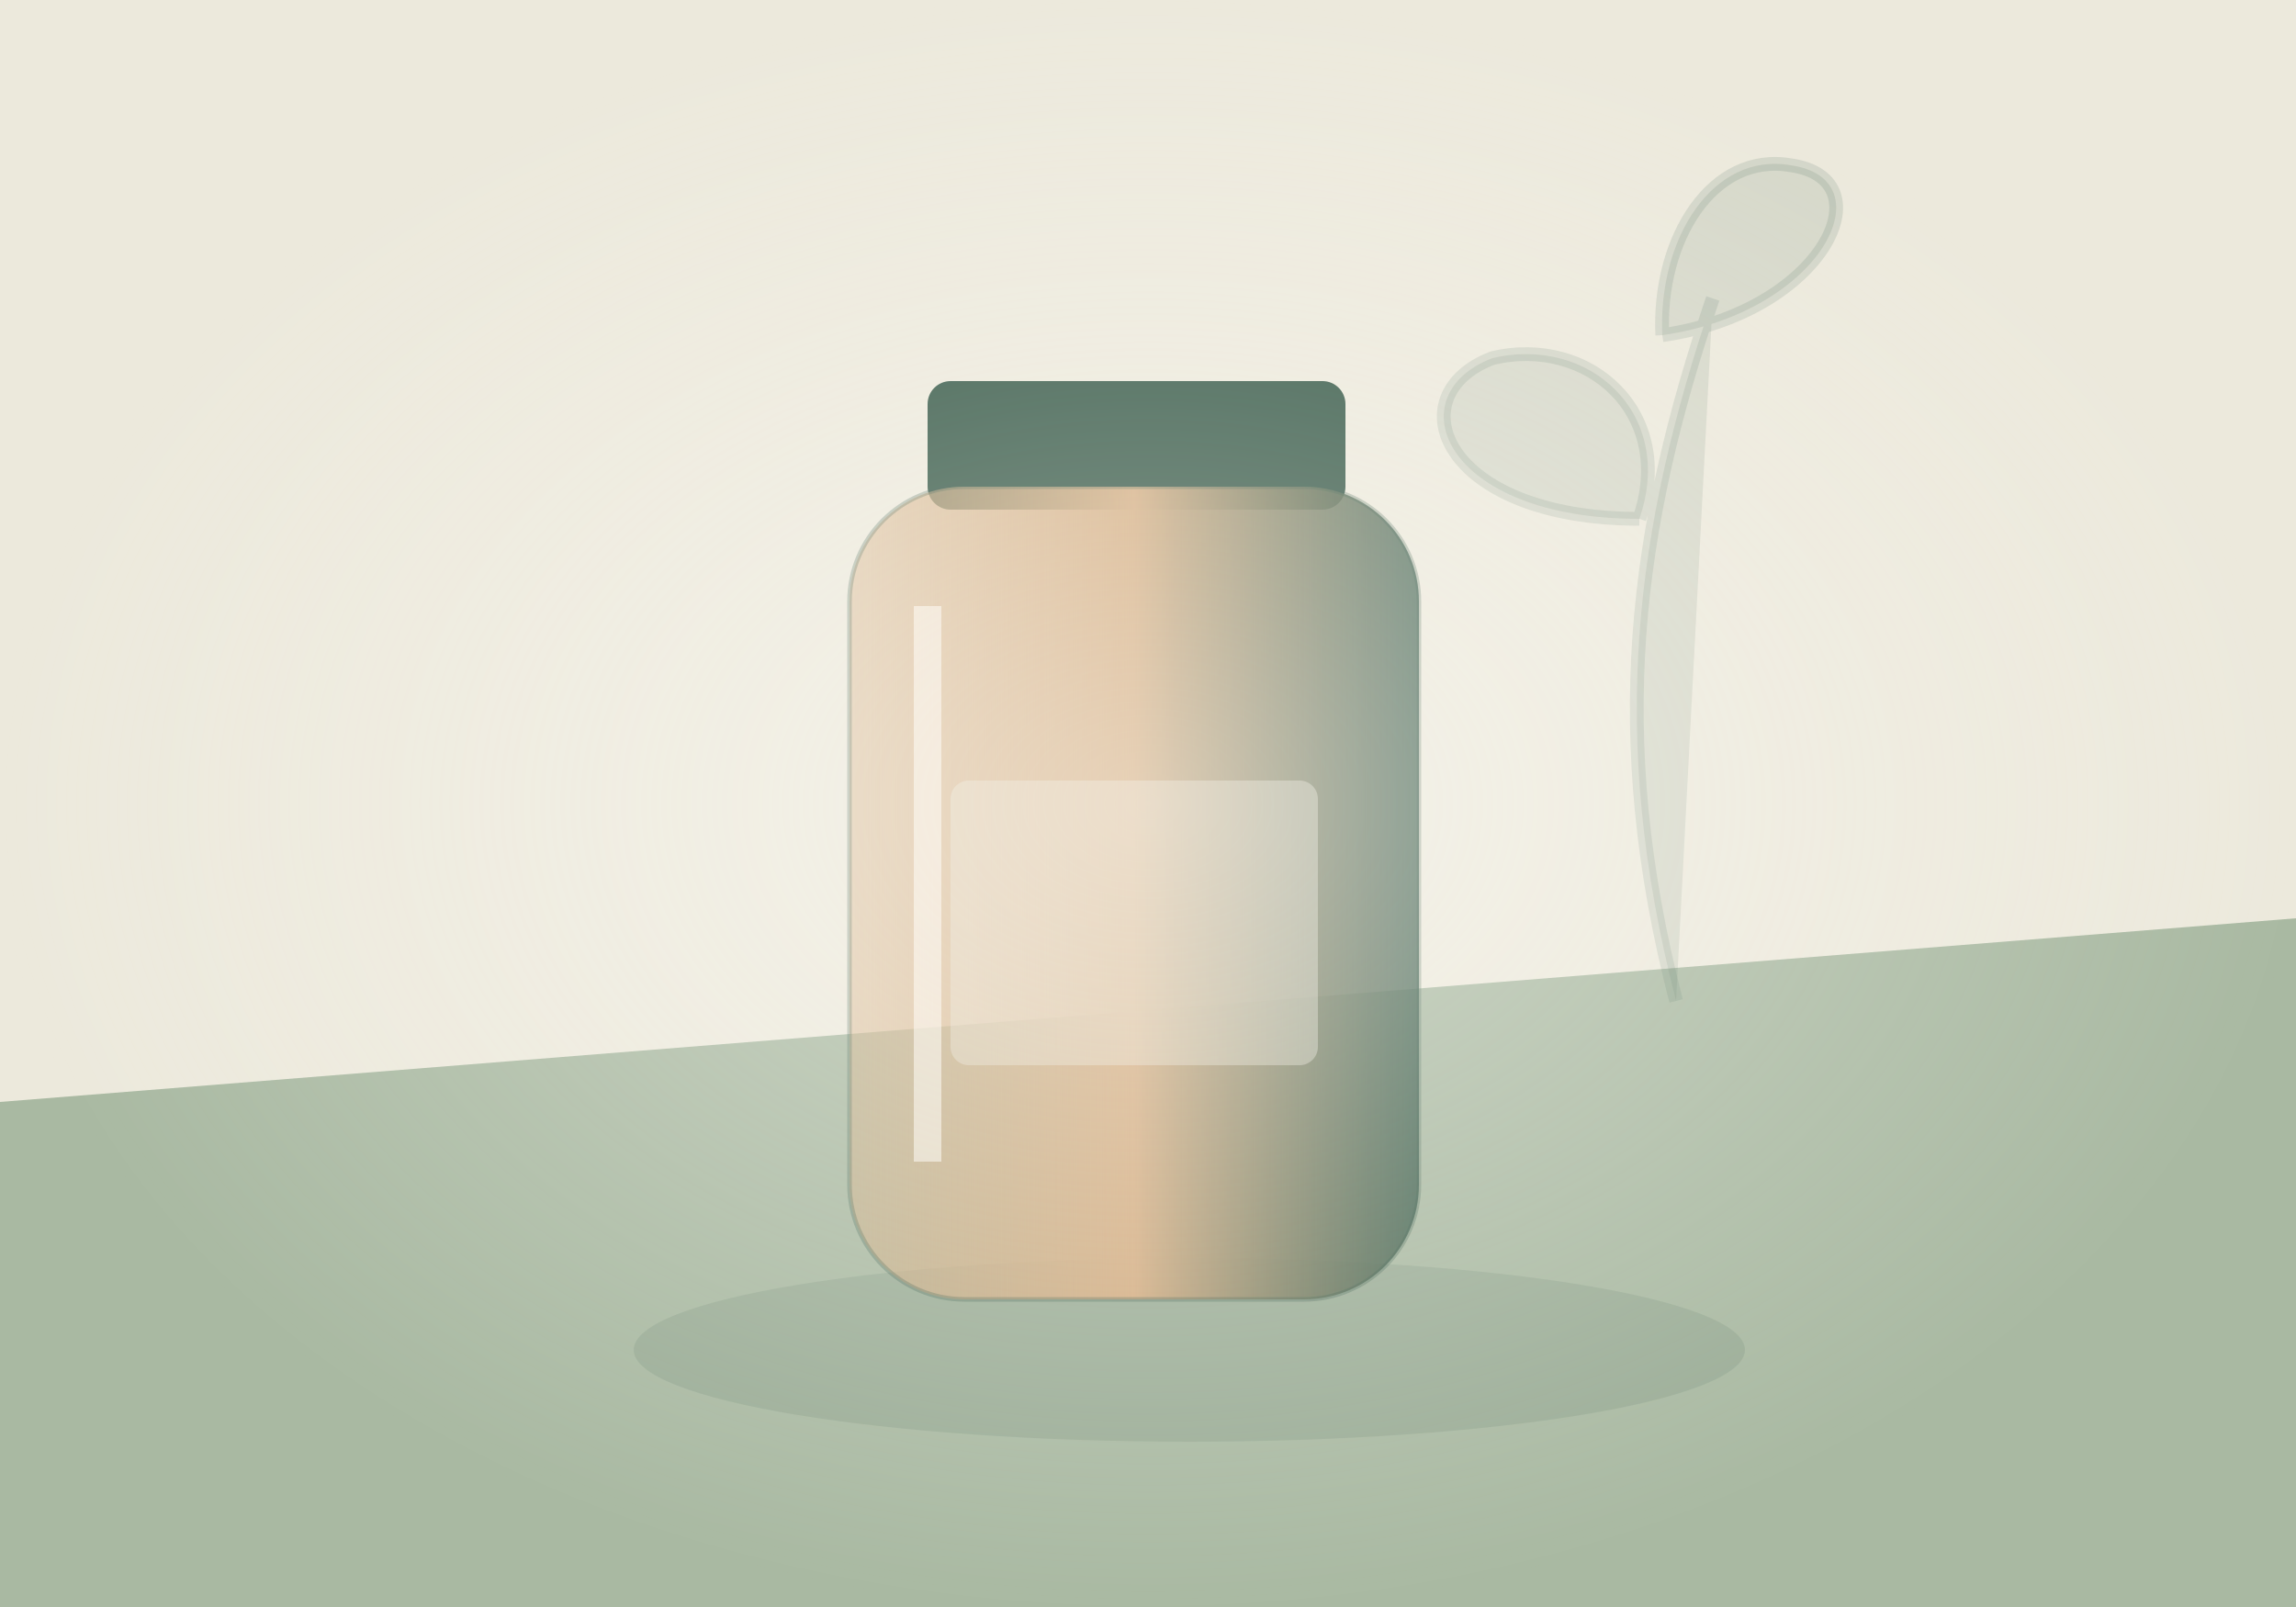
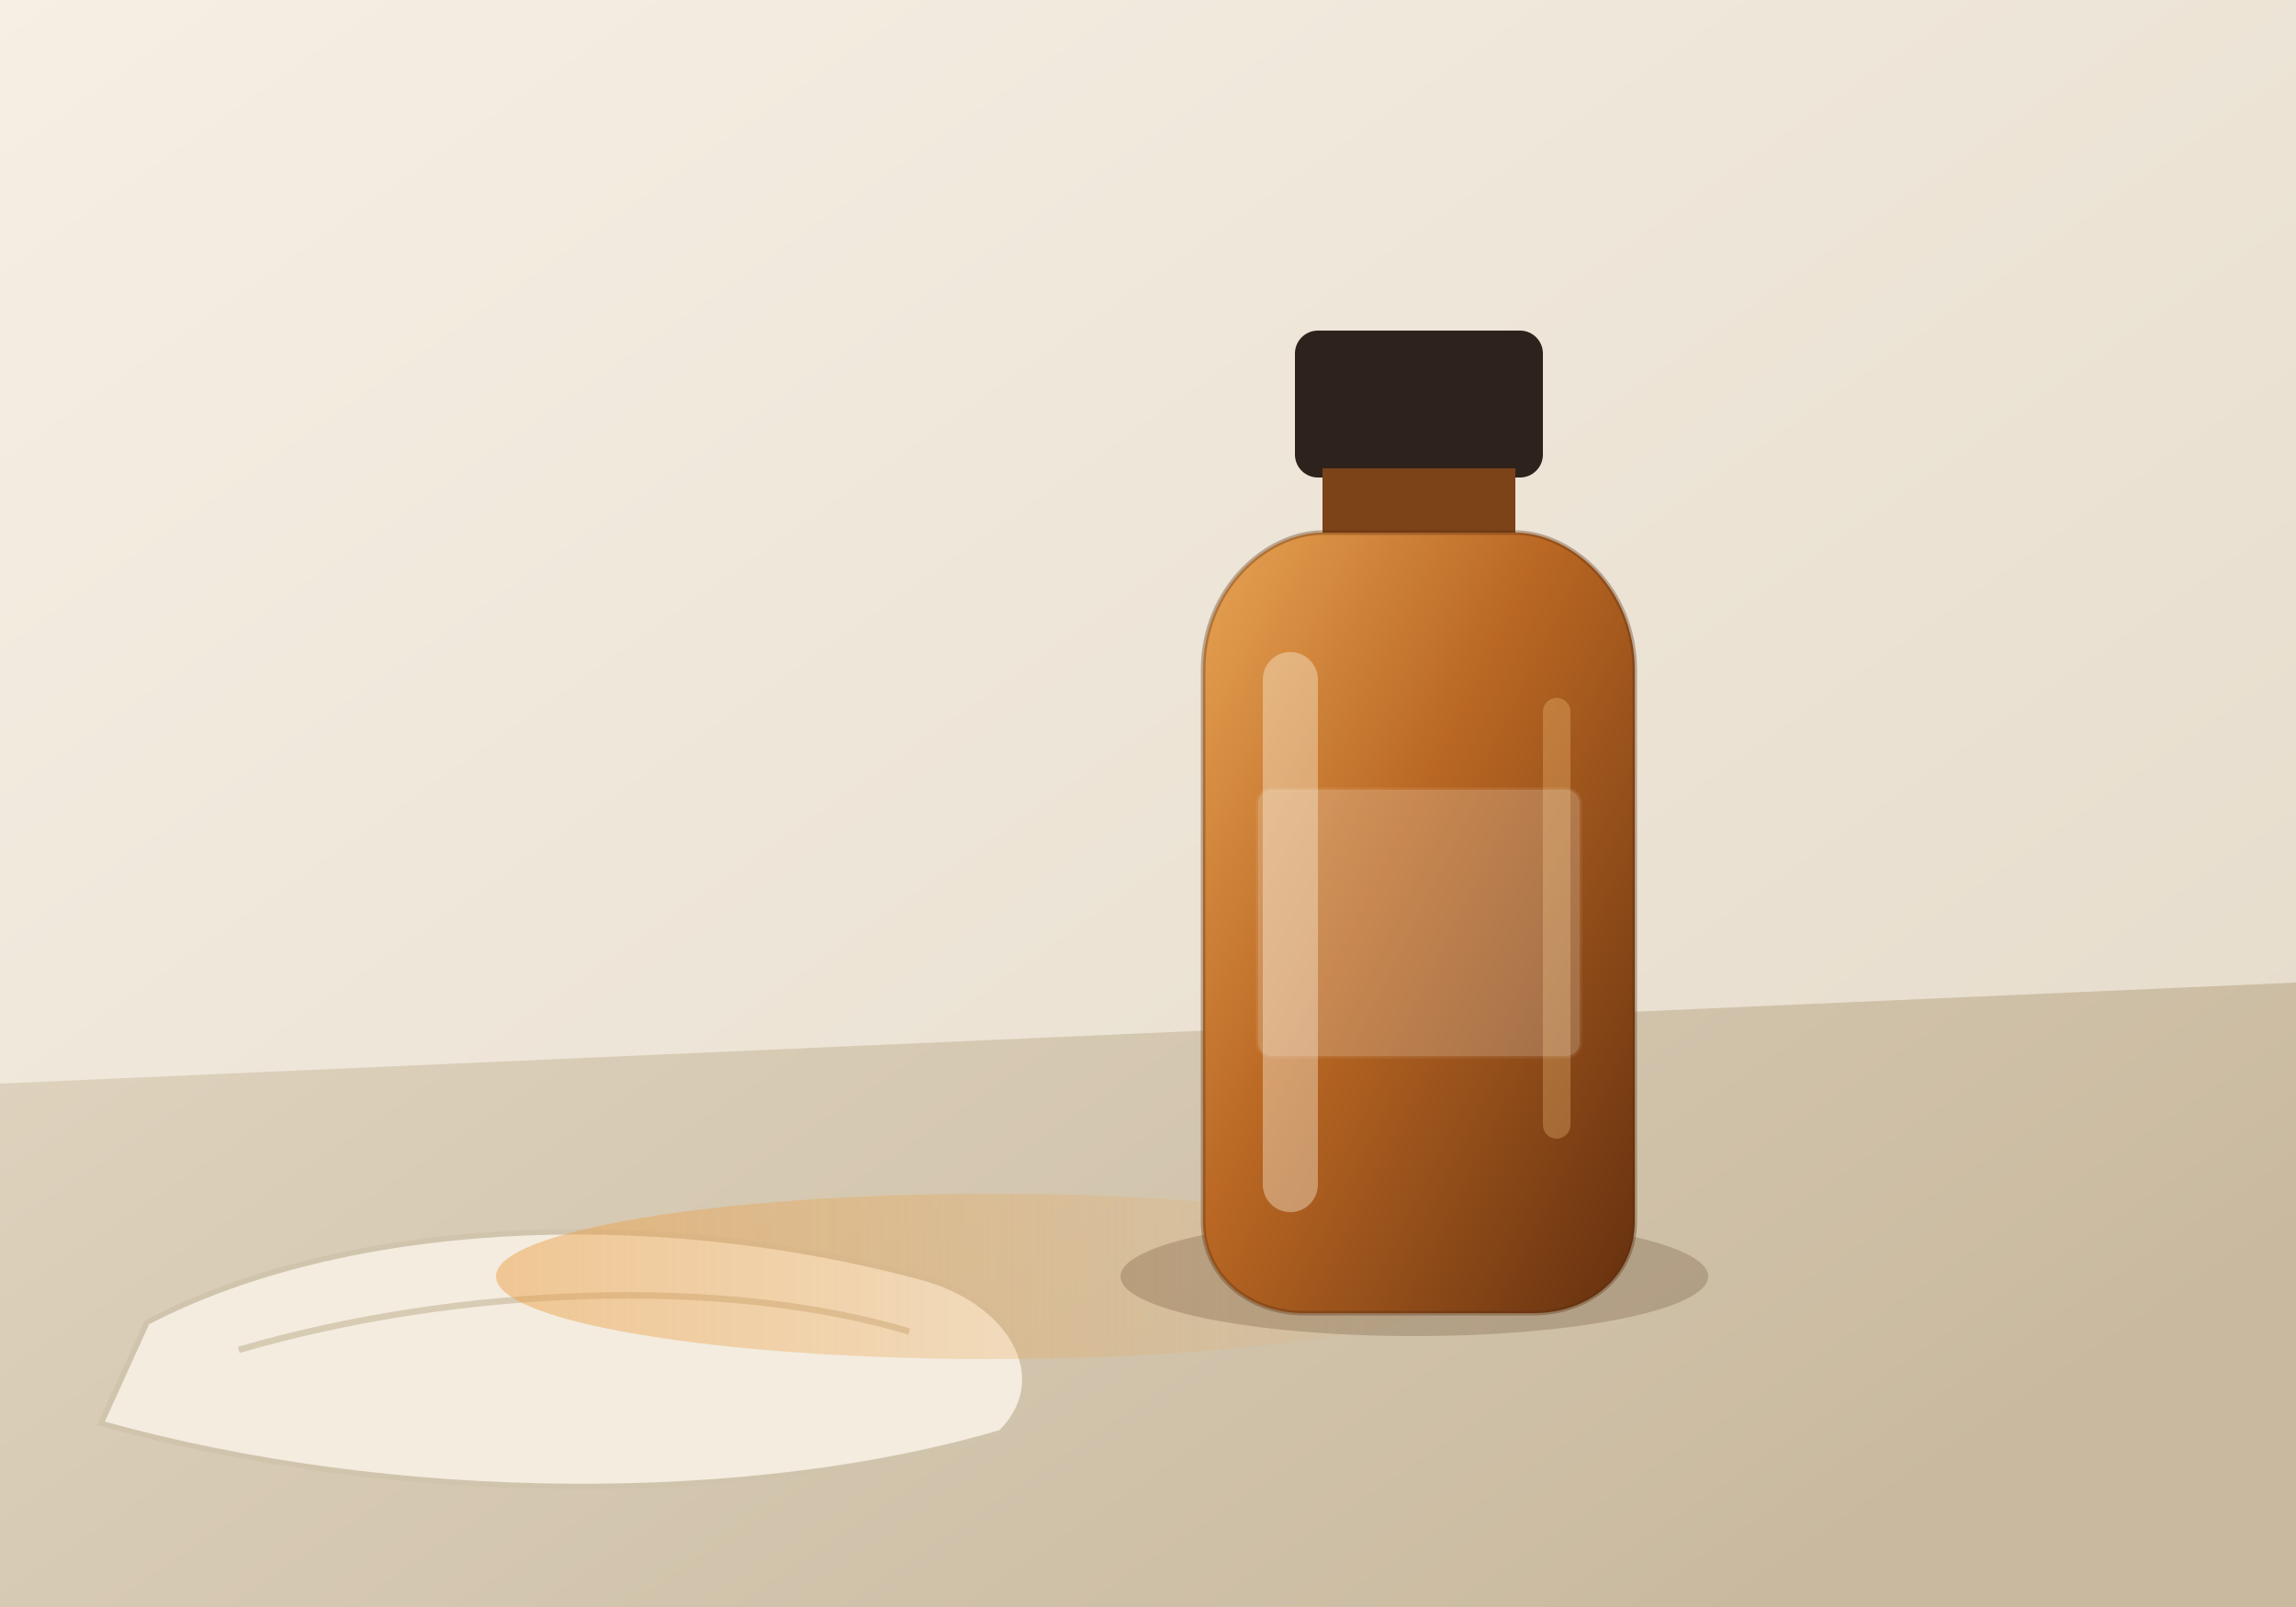
- <svg xmlns="http://www.w3.org/2000/svg" width="500" height="350" viewBox="0 0 500 350">
+ <svg xmlns="http://www.w3.org/2000/svg" width="500" height="350" viewBox="0 0 500 350" fill="none">
  <defs>
-     <linearGradient id="glass" x1="0" x2="1">
-       <stop stop-color="#d3ad82" stop-opacity=".5" />
-       <stop offset=".5" stop-color="#d3ad82" />
-       <stop offset="1" stop-color="#345746" stop-opacity=".8" />
+     <linearGradient id="wall" x1="0" y1="0" x2="1" y2="1">
+       <stop offset="0%" stop-color="#f5efe4" />
+       <stop offset="100%" stop-color="#e4d9c8" />
    </linearGradient>
-     <radialGradient id="light">
-       <stop stop-color="#fffdf8" stop-opacity=".45" />
-       <stop offset="1" stop-color="#fffdf8" stop-opacity="0" />
-     </radialGradient>
+     <linearGradient id="stone" x1="0" y1="0" x2="1" y2="0.4">
+       <stop offset="0%" stop-color="#dfd3bf" />
+       <stop offset="100%" stop-color="#c9ba9f" />
+     </linearGradient>
+     <linearGradient id="amber" x1="0" y1="0" x2="1" y2="0.9">
+       <stop offset="0%" stop-color="#e8a454" />
+       <stop offset="45%" stop-color="#b96723" />
+       <stop offset="100%" stop-color="#6b3410" />
+     </linearGradient>
+     <linearGradient id="caustic" x1="0" y1="0" x2="1" y2="0">
+       <stop offset="0%" stop-color="#eb9e42" stop-opacity="0.48" />
+       <stop offset="100%" stop-color="#eb9e42" stop-opacity="0" />
+     </linearGradient>
  </defs>
-   <rect width="500" height="350" fill="#ece9dc" />
-   <path d="M0 240 500 200v150H0z" fill="#a9b9a2" />
-   <ellipse cx="259" cy="294" rx="121" ry="20" fill="#345746" opacity=".12" />
-   <rect x="202" y="83" width="91" height="28" rx="5" fill="#345746" />
-   <rect x="185" y="106" width="124" height="177" rx="25" fill="url(#glass)" stroke="#345746" stroke-opacity=".3" />
-   <path d="M202 132v121" stroke="#fffdf8" stroke-width="6" opacity=".55" />
-   <rect x="207" y="170" width="80" height="62" rx="4" fill="#ece9dc" opacity=".4" />
-   <path d="M373 65c-17 50-23 95-8 153m-8-105c-43 0-53-27-32-35 21-5 40 12 32 35m5-40c35-5 49-34 28-37-17-3-29 16-28 37" fill="#345746" fill-opacity=".12" stroke="#345746" stroke-opacity=".13" stroke-width="3" />
-   <rect width="500" height="350" fill="url(#light)" />
+   <rect width="500" height="350" fill="url(#wall)" />
+   <polygon points="0,236 500,214 500,350 0,350" fill="url(#stone)" />
+   <path d="M32 288c42-22 108-26 168-10 20 5 30 22 18 34-54 16-132 16-196-2Z" fill="#f3ecdf" stroke="#d1c4ad" stroke-width="1.2" />
+   <path d="M52 294c48-14 106-16 146-4" stroke="#d8cbb4" stroke-width="1.4" fill="none" />
+   <ellipse cx="216" cy="278" rx="108" ry="18" fill="url(#caustic)" />
+   <ellipse cx="308" cy="278" rx="64" ry="13" fill="#4f2d14" opacity="0.22" />
+   <rect x="282" y="72" width="54" height="32" rx="5" fill="#2d231c" />
+   <rect x="288" y="102" width="42" height="16" fill="#7c4218" />
+   <path d="M262 146c0-18 14-30 26-30h42c12 0 26 12 26 30v120c0 12-10 20-22 20h-50c-12 0-22-8-22-20Z" fill="url(#amber)" stroke="#5b2c0d" stroke-opacity="0.35" />
+   <rect x="275" y="142" width="12" height="122" rx="6" fill="#fff7e6" opacity="0.38" />
+   <rect x="336" y="152" width="6" height="96" rx="3" fill="#ffcf87" opacity="0.28" />
+   <rect x="274" y="172" width="70" height="58" rx="3" fill="#f6efe2" opacity="0.24" stroke="#fff4de" stroke-opacity="0.35" />
</svg>
